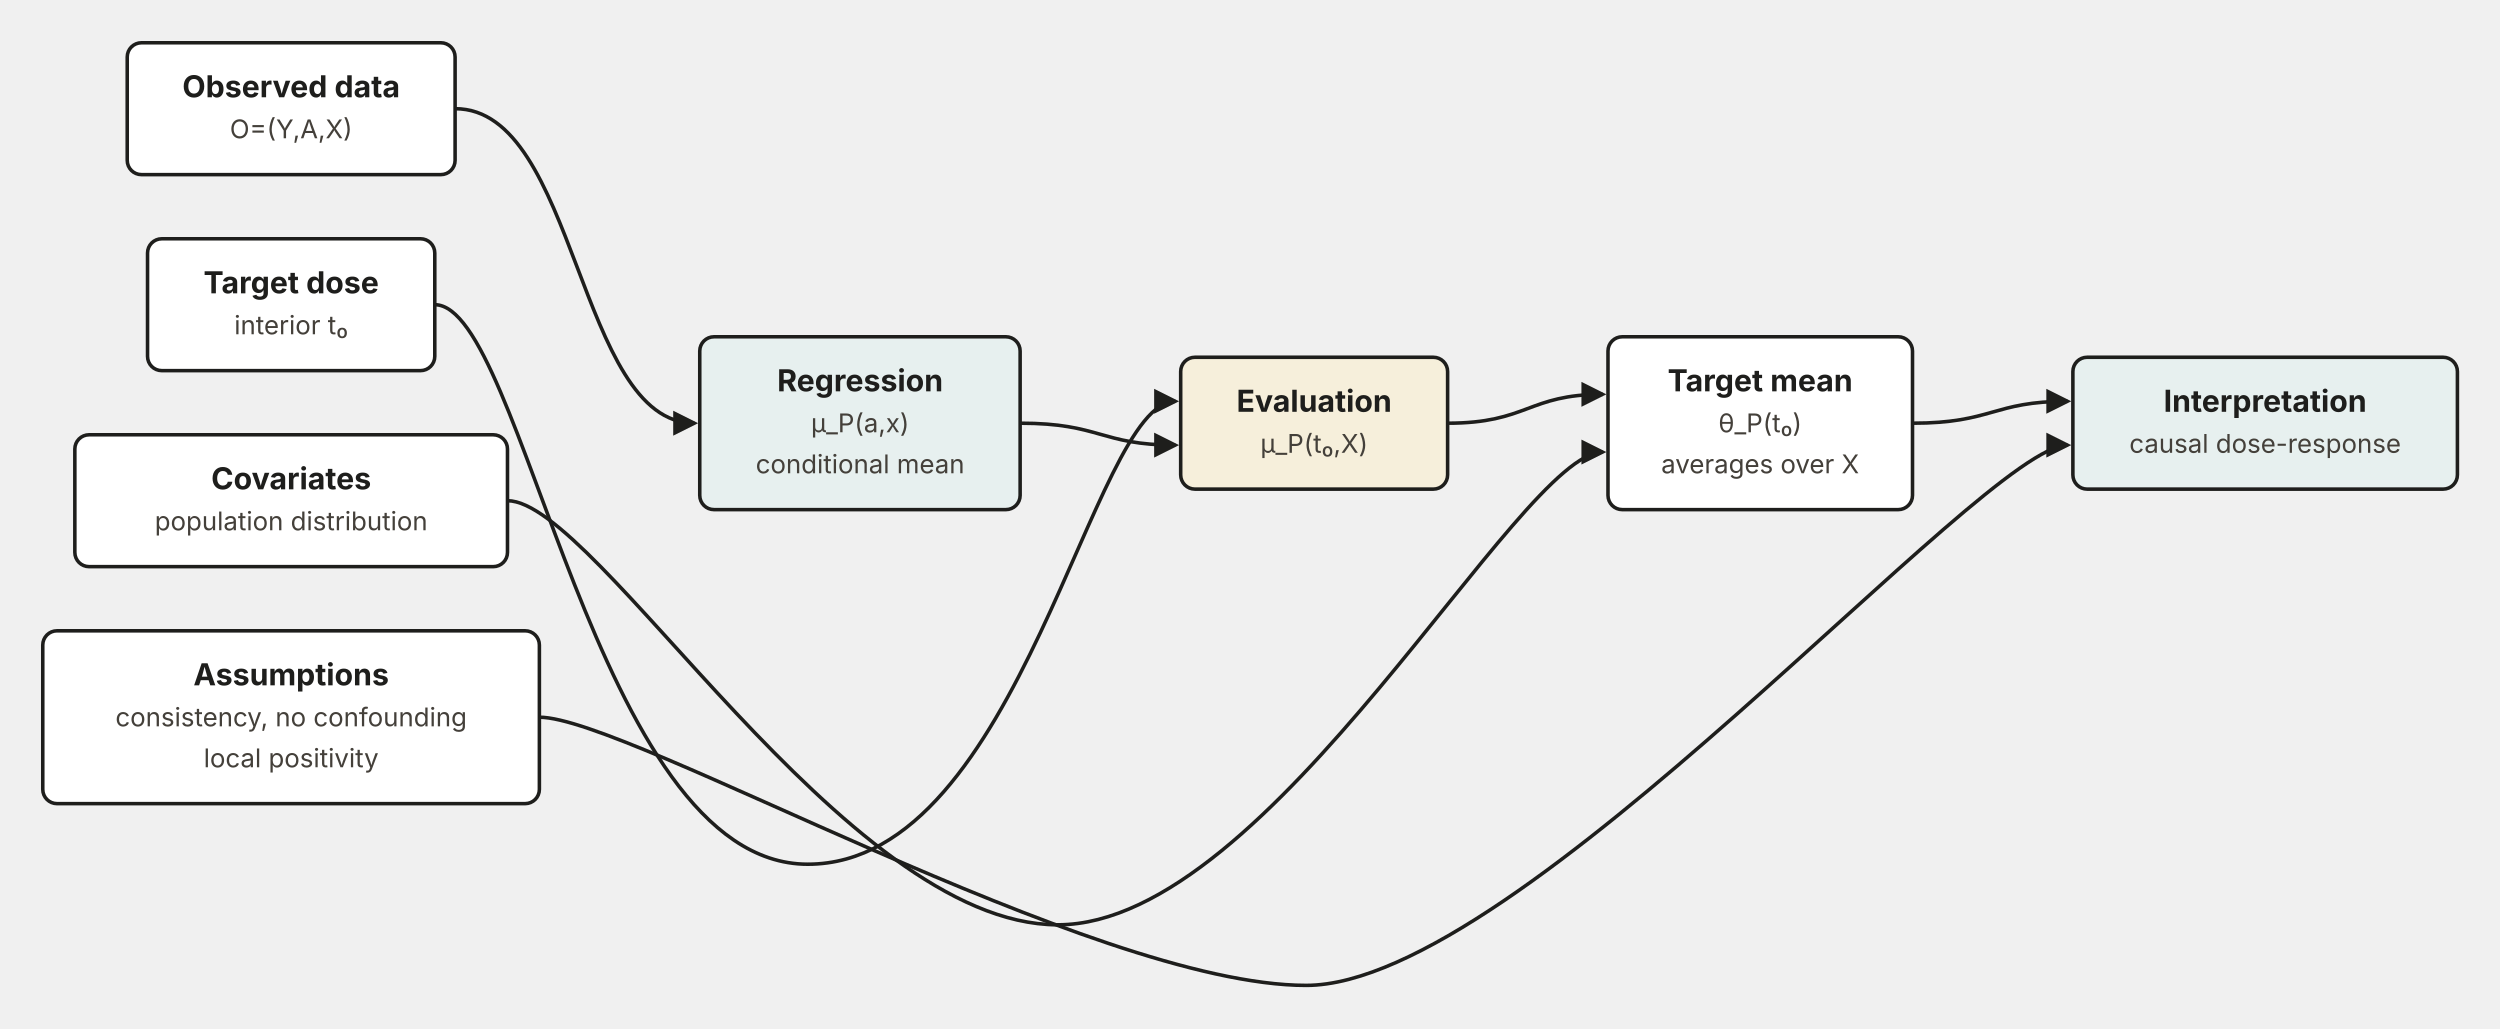
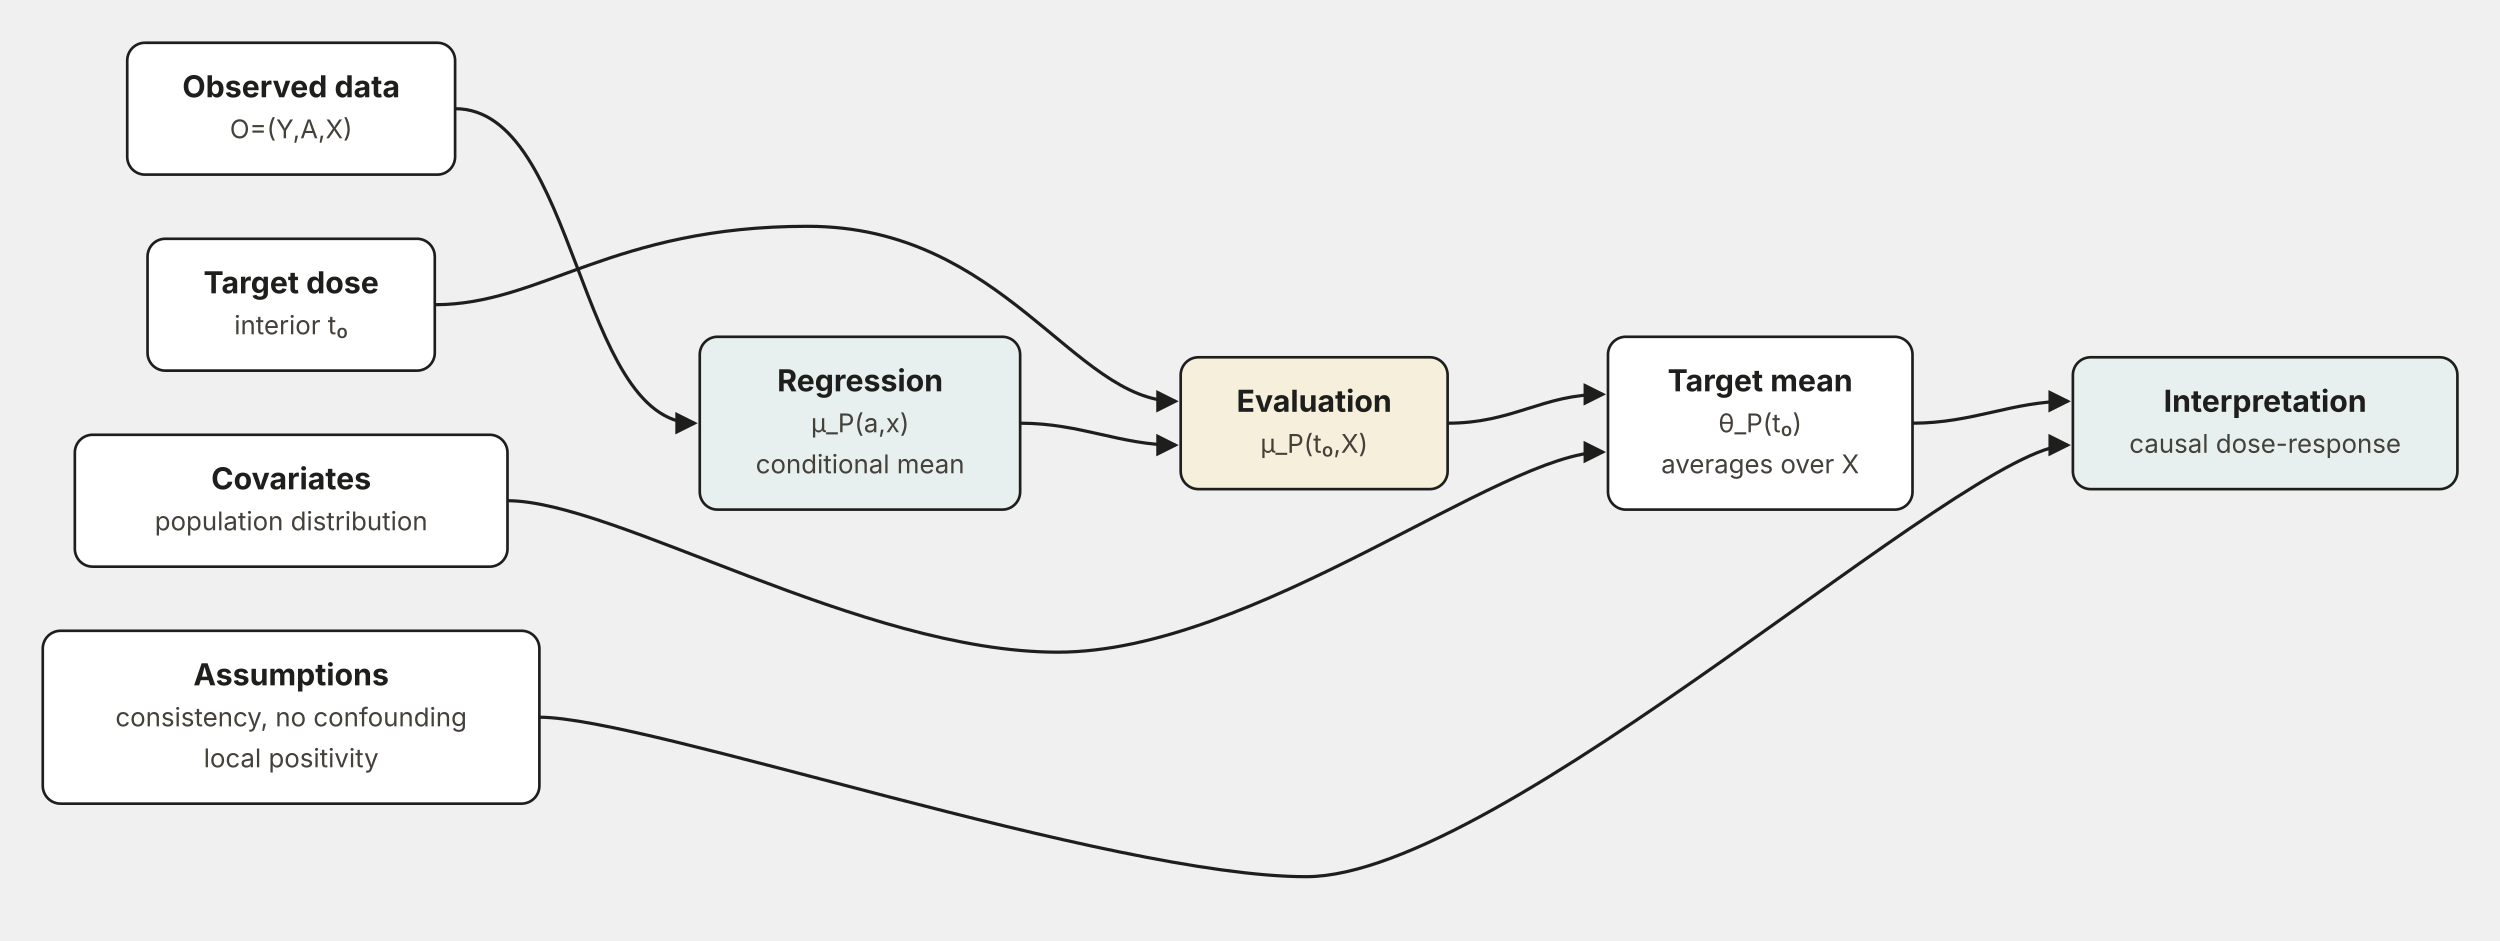
- <svg xmlns="http://www.w3.org/2000/svg" viewBox="0 0 1403 577" role="img">
+ <svg xmlns="http://www.w3.org/2000/svg" viewBox="0 0 1403 528" role="img">
  <defs>
    <marker id="arr" viewBox="0 0 10 10" refX="8.5" refY="5" markerWidth="7" markerHeight="7" orient="auto-start-reverse">
      <path d="M 0 0 L 10 5 L 0 10 z" fill="#1e1e1c" />
    </marker>
  </defs>
-   <path d="M 255.4 61 C 324 61, 324 237.5, 389.7 237.5" fill="none" stroke="#1e1e1c" stroke-width="2" marker-end="url(#arr)" />
-   <path d="M 572.6 237.5 C 617.6 237.5, 617.6 249.8, 659.6 249.8" fill="none" stroke="#1e1e1c" stroke-width="2" marker-end="url(#arr)" />
-   <path d="M 244 171 C 294 171, 333.3 485, 453.3 485 C 573.3 485, 612.6 225.2, 659.6 225.2" fill="none" stroke="#1e1e1c" stroke-width="2" marker-end="url(#arr)" />
-   <path d="M 812.4 237.5 C 857.4 237.5, 857.4 221.3, 899.4 221.3" fill="none" stroke="#1e1e1c" stroke-width="2" marker-end="url(#arr)" />
-   <path d="M 284.8 281 C 334.8 281, 473.6 519, 593.6 519 C 713.6 519, 852.4 253.7, 899.4 253.7" fill="none" stroke="#1e1e1c" stroke-width="2" marker-end="url(#arr)" />
-   <path d="M 1073.3 237.5 C 1118.3 237.5, 1118.3 225.2, 1160.3 225.2" fill="none" stroke="#1e1e1c" stroke-width="2" marker-end="url(#arr)" />
-   <path d="M 302.7 402.5 C 352.7 402.5, 613 553, 733 553 C 853 553, 1113.3 249.8, 1160.3 249.8" fill="none" stroke="#1e1e1c" stroke-width="2" marker-end="url(#arr)" />
-   <rect x="71.4" y="24" width="184" height="74" rx="8" fill="#ffffff" stroke="#1e1e1c" stroke-width="2" />
+   <path d="M 255.4 61 C 324 61, 324 237.5, 389.7 237.5" fill="none" stroke="#1e1e1c" stroke-width="1.8" marker-end="url(#arr)" />
+   <path d="M 572.6 237.5 C 606.4 237.5, 628.7 249.8, 659.6 249.8" fill="none" stroke="#1e1e1c" stroke-width="1.8" marker-end="url(#arr)" />
+   <path d="M 244 171 C 304 171, 343.3 127, 453.3 127 C 563.3 127, 602.6 225.2, 659.6 225.2" fill="none" stroke="#1e1e1c" stroke-width="1.8" marker-end="url(#arr)" />
+   <path d="M 812.4 237.5 C 849.3 237.5, 865.5 221.3, 899.4 221.3" fill="none" stroke="#1e1e1c" stroke-width="1.8" marker-end="url(#arr)" />
+   <path d="M 284.8 281 C 344.8 281, 483.6 366, 593.6 366 C 703.6 366, 842.4 253.7, 899.4 253.7" fill="none" stroke="#1e1e1c" stroke-width="1.8" marker-end="url(#arr)" />
+   <path d="M 1073.3 237.5 C 1107.1 237.5, 1129.4 225.2, 1160.3 225.2" fill="none" stroke="#1e1e1c" stroke-width="1.8" marker-end="url(#arr)" />
+   <path d="M 302.7 402.5 C 362.7 402.5, 623 492, 733 492 C 843 492, 1103.3 249.8, 1160.3 249.8" fill="none" stroke="#1e1e1c" stroke-width="1.8" marker-end="url(#arr)" />
+   <rect x="71.4" y="24" width="184" height="74" rx="10" fill="#ffffff" stroke="#1e1e1c" stroke-width="1.5" />
  <text stroke="none" x="163.4" y="54.6" text-anchor="middle" font-family="Inter, Arial, sans-serif" font-size="17" font-weight="700" fill="#1e1e1c">Observed data</text>
  <text stroke="none" x="163.4" y="77.6" text-anchor="middle" font-family="Inter, Arial, sans-serif" font-size="14.5" fill="#44403a">O=(Y,A,X)</text>
-   <rect x="392.7" y="189" width="179.8" height="97" rx="8" fill="#e7f0ef" stroke="#1e1e1c" stroke-width="2" />
+   <rect x="392.7" y="189" width="179.8" height="97" rx="10" fill="#e7f0ef" stroke="#1e1e1c" stroke-width="1.5" />
  <text stroke="none" x="482.7" y="219.6" text-anchor="middle" font-family="Inter, Arial, sans-serif" font-size="17" font-weight="700" fill="#1e1e1c">Regression</text>
  <text stroke="none" x="482.7" y="242.6" text-anchor="middle" font-family="Inter, Arial, sans-serif" font-size="14.5" fill="#44403a">μ_P(a,x)</text>
  <text stroke="none" x="482.7" y="265.6" text-anchor="middle" font-family="Inter, Arial, sans-serif" font-size="14.5" fill="#44403a">conditional mean</text>
-   <rect x="82.8" y="134" width="161.2" height="74" rx="8" fill="#ffffff" stroke="#1e1e1c" stroke-width="2" />
+   <rect x="82.8" y="134" width="161.2" height="74" rx="10" fill="#ffffff" stroke="#1e1e1c" stroke-width="1.5" />
  <text stroke="none" x="163.4" y="164.6" text-anchor="middle" font-family="Inter, Arial, sans-serif" font-size="17" font-weight="700" fill="#1e1e1c">Target dose</text>
  <text stroke="none" x="163.4" y="187.6" text-anchor="middle" font-family="Inter, Arial, sans-serif" font-size="14.5" fill="#44403a">interior t₀</text>
-   <rect x="662.6" y="200.5" width="149.8" height="74" rx="8" fill="#f6efdb" stroke="#1e1e1c" stroke-width="2" />
+   <rect x="662.6" y="200.5" width="149.8" height="74" rx="10" fill="#f6efdb" stroke="#1e1e1c" stroke-width="1.5" />
  <text stroke="none" x="737.5" y="231.1" text-anchor="middle" font-family="Inter, Arial, sans-serif" font-size="17" font-weight="700" fill="#1e1e1c">Evaluation</text>
  <text stroke="none" x="737.5" y="254.1" text-anchor="middle" font-family="Inter, Arial, sans-serif" font-size="14.5" fill="#44403a">μ_P(t₀,X)</text>
-   <rect x="42" y="244" width="242.8" height="74" rx="8" fill="#ffffff" stroke="#1e1e1c" stroke-width="2" />
+   <rect x="42" y="244" width="242.8" height="74" rx="10" fill="#ffffff" stroke="#1e1e1c" stroke-width="1.5" />
  <text stroke="none" x="163.4" y="274.6" text-anchor="middle" font-family="Inter, Arial, sans-serif" font-size="17" font-weight="700" fill="#1e1e1c">Covariates</text>
  <text stroke="none" x="163.4" y="297.6" text-anchor="middle" font-family="Inter, Arial, sans-serif" font-size="14.5" fill="#44403a">population distribution</text>
-   <rect x="902.4" y="189" width="170.9" height="97" rx="8" fill="#ffffff" stroke="#1e1e1c" stroke-width="2" />
+   <rect x="902.4" y="189" width="170.9" height="97" rx="10" fill="#ffffff" stroke="#1e1e1c" stroke-width="1.5" />
  <text stroke="none" x="987.8" y="219.6" text-anchor="middle" font-family="Inter, Arial, sans-serif" font-size="17" font-weight="700" fill="#1e1e1c">Target mean</text>
  <text stroke="none" x="987.8" y="242.6" text-anchor="middle" font-family="Inter, Arial, sans-serif" font-size="14.5" fill="#44403a">θ_P(t₀)</text>
  <text stroke="none" x="987.8" y="265.6" text-anchor="middle" font-family="Inter, Arial, sans-serif" font-size="14.5" fill="#44403a">averages over X</text>
-   <rect x="24" y="354" width="278.7" height="97" rx="8" fill="#ffffff" stroke="#1e1e1c" stroke-width="2" />
+   <rect x="24" y="354" width="278.7" height="97" rx="10" fill="#ffffff" stroke="#1e1e1c" stroke-width="1.5" />
  <text stroke="none" x="163.4" y="384.6" text-anchor="middle" font-family="Inter, Arial, sans-serif" font-size="17" font-weight="700" fill="#1e1e1c">Assumptions</text>
  <text stroke="none" x="163.4" y="407.6" text-anchor="middle" font-family="Inter, Arial, sans-serif" font-size="14.5" fill="#44403a">consistency, no confounding</text>
  <text stroke="none" x="163.4" y="430.6" text-anchor="middle" font-family="Inter, Arial, sans-serif" font-size="14.5" fill="#44403a">local positivity</text>
-   <rect x="1163.3" y="200.5" width="215.8" height="74" rx="8" fill="#e7f0ef" stroke="#1e1e1c" stroke-width="2" />
+   <rect x="1163.3" y="200.5" width="215.8" height="74" rx="10" fill="#e7f0ef" stroke="#1e1e1c" stroke-width="1.5" />
  <text stroke="none" x="1271.2" y="231.1" text-anchor="middle" font-family="Inter, Arial, sans-serif" font-size="17" font-weight="700" fill="#1e1e1c">Interpretation</text>
  <text stroke="none" x="1271.2" y="254.1" text-anchor="middle" font-family="Inter, Arial, sans-serif" font-size="14.5" fill="#44403a">causal dose-response</text>
</svg>
